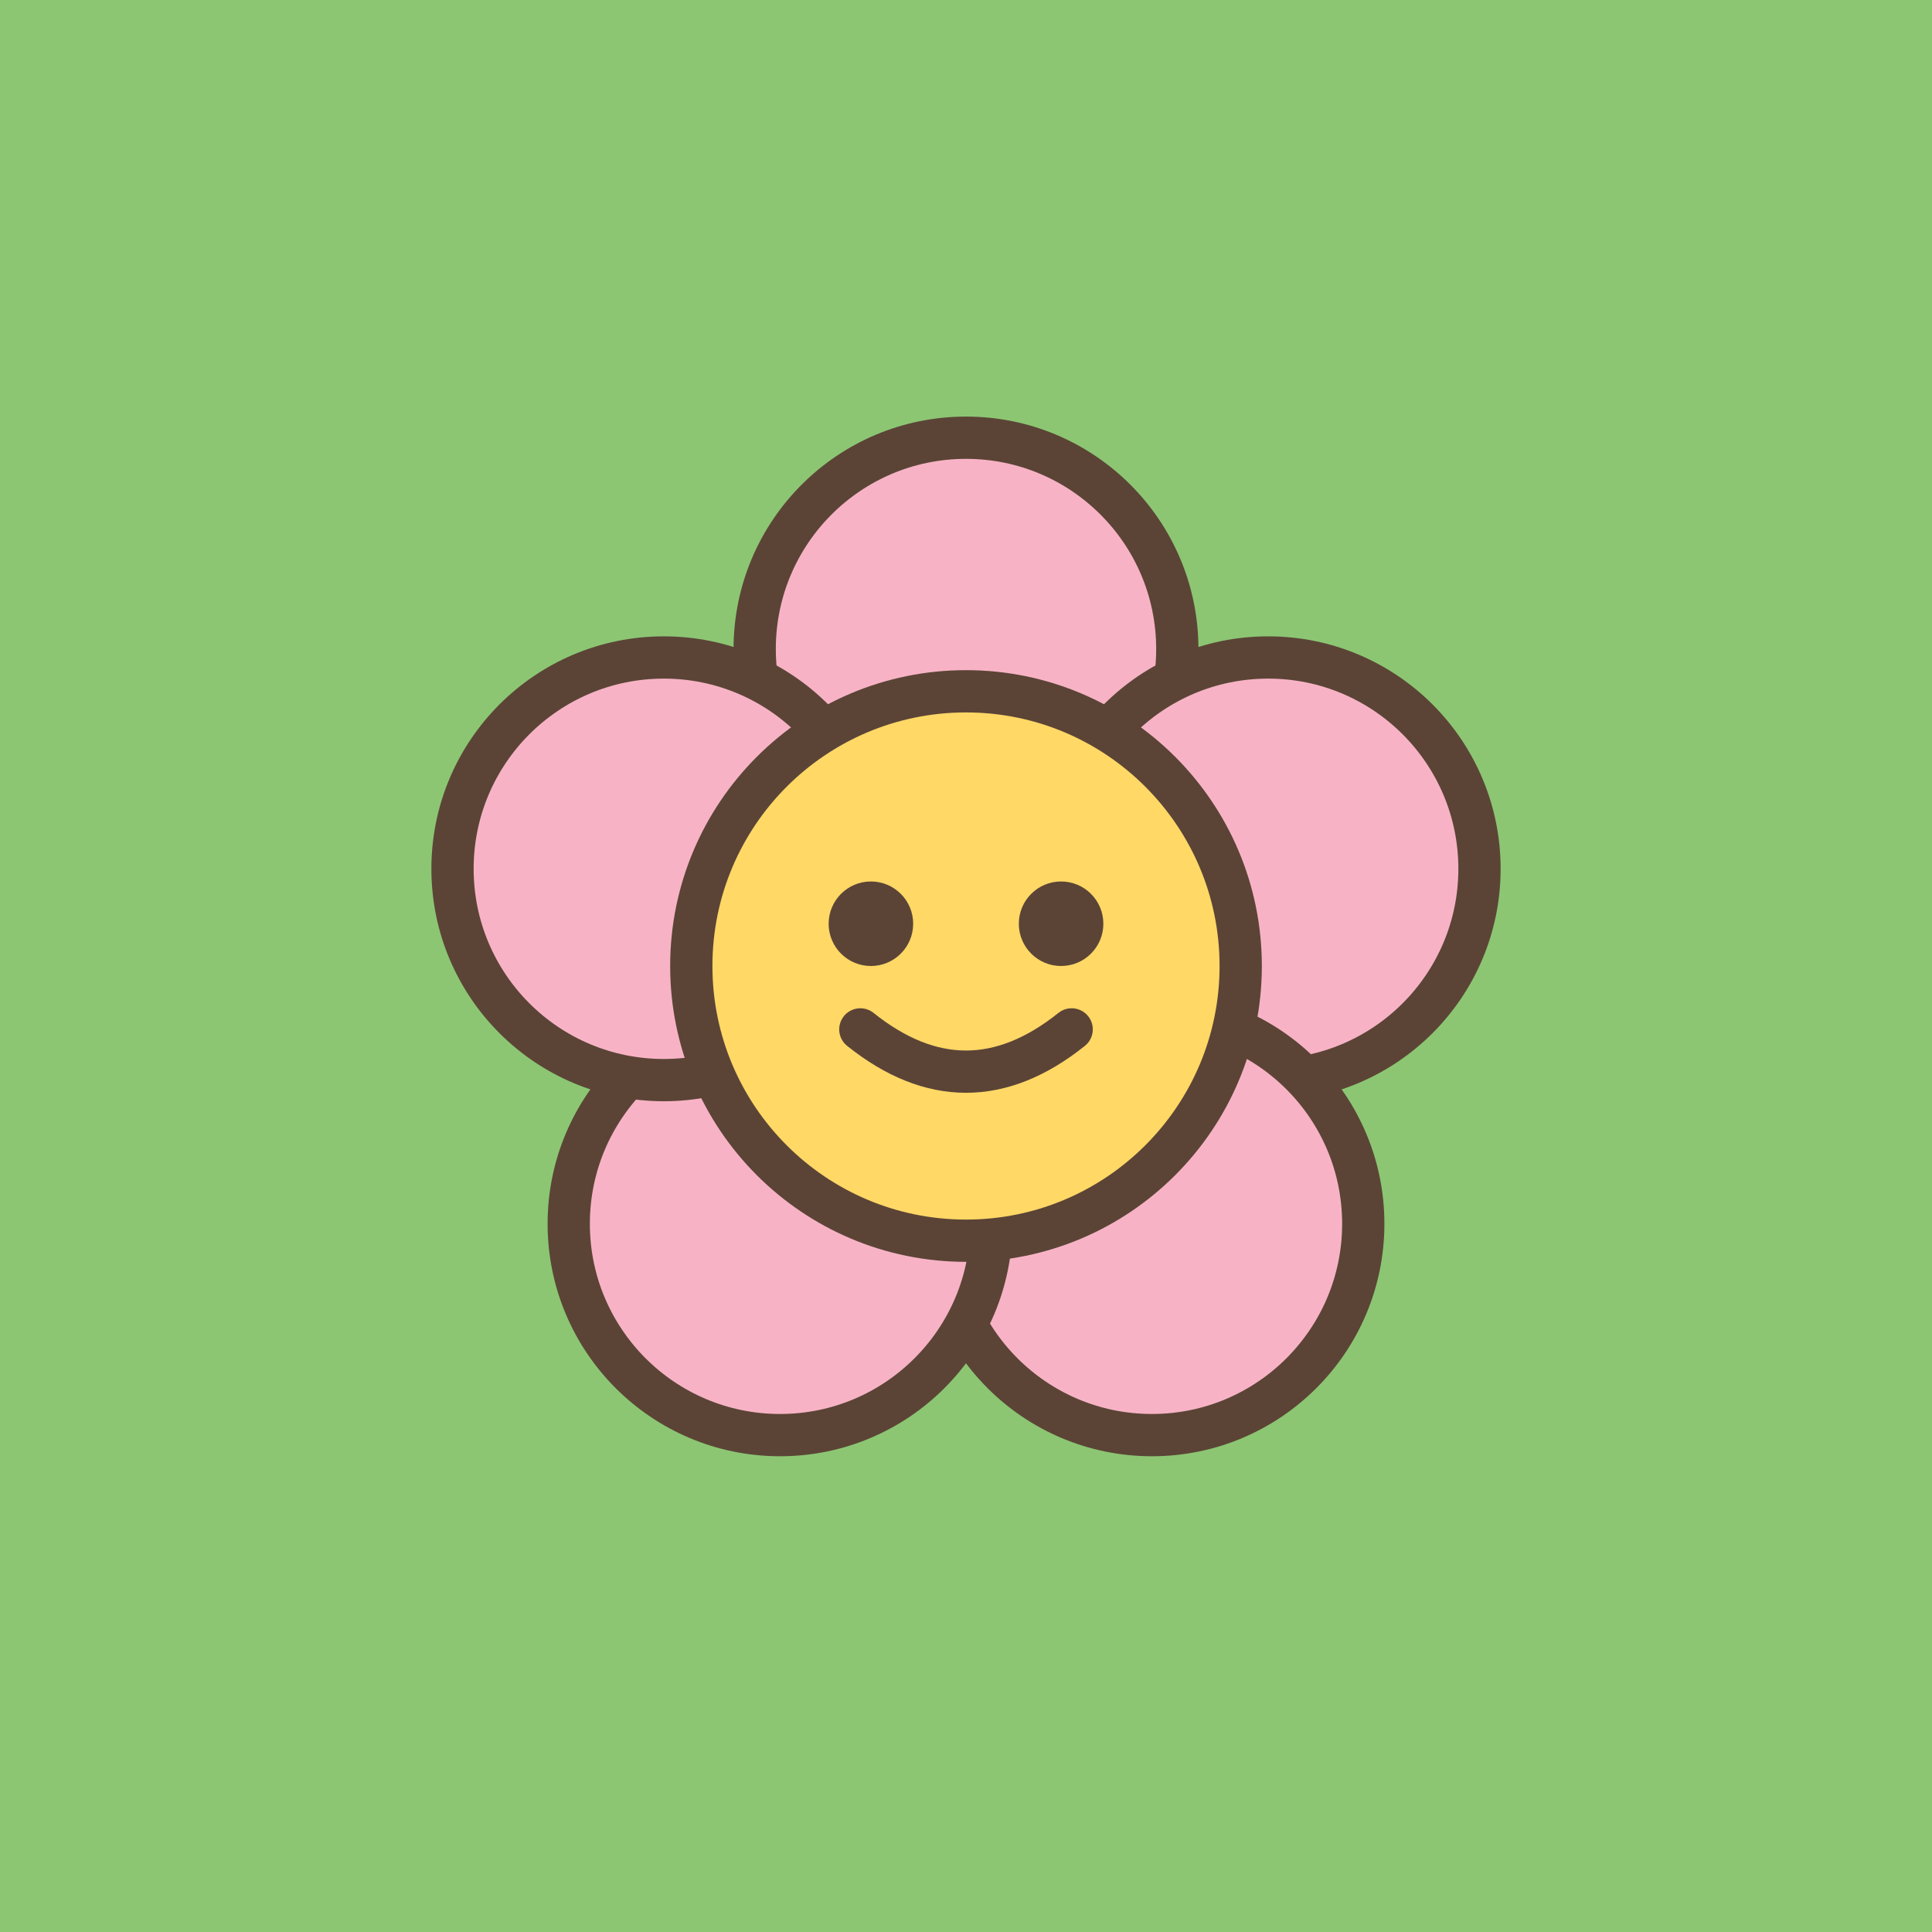
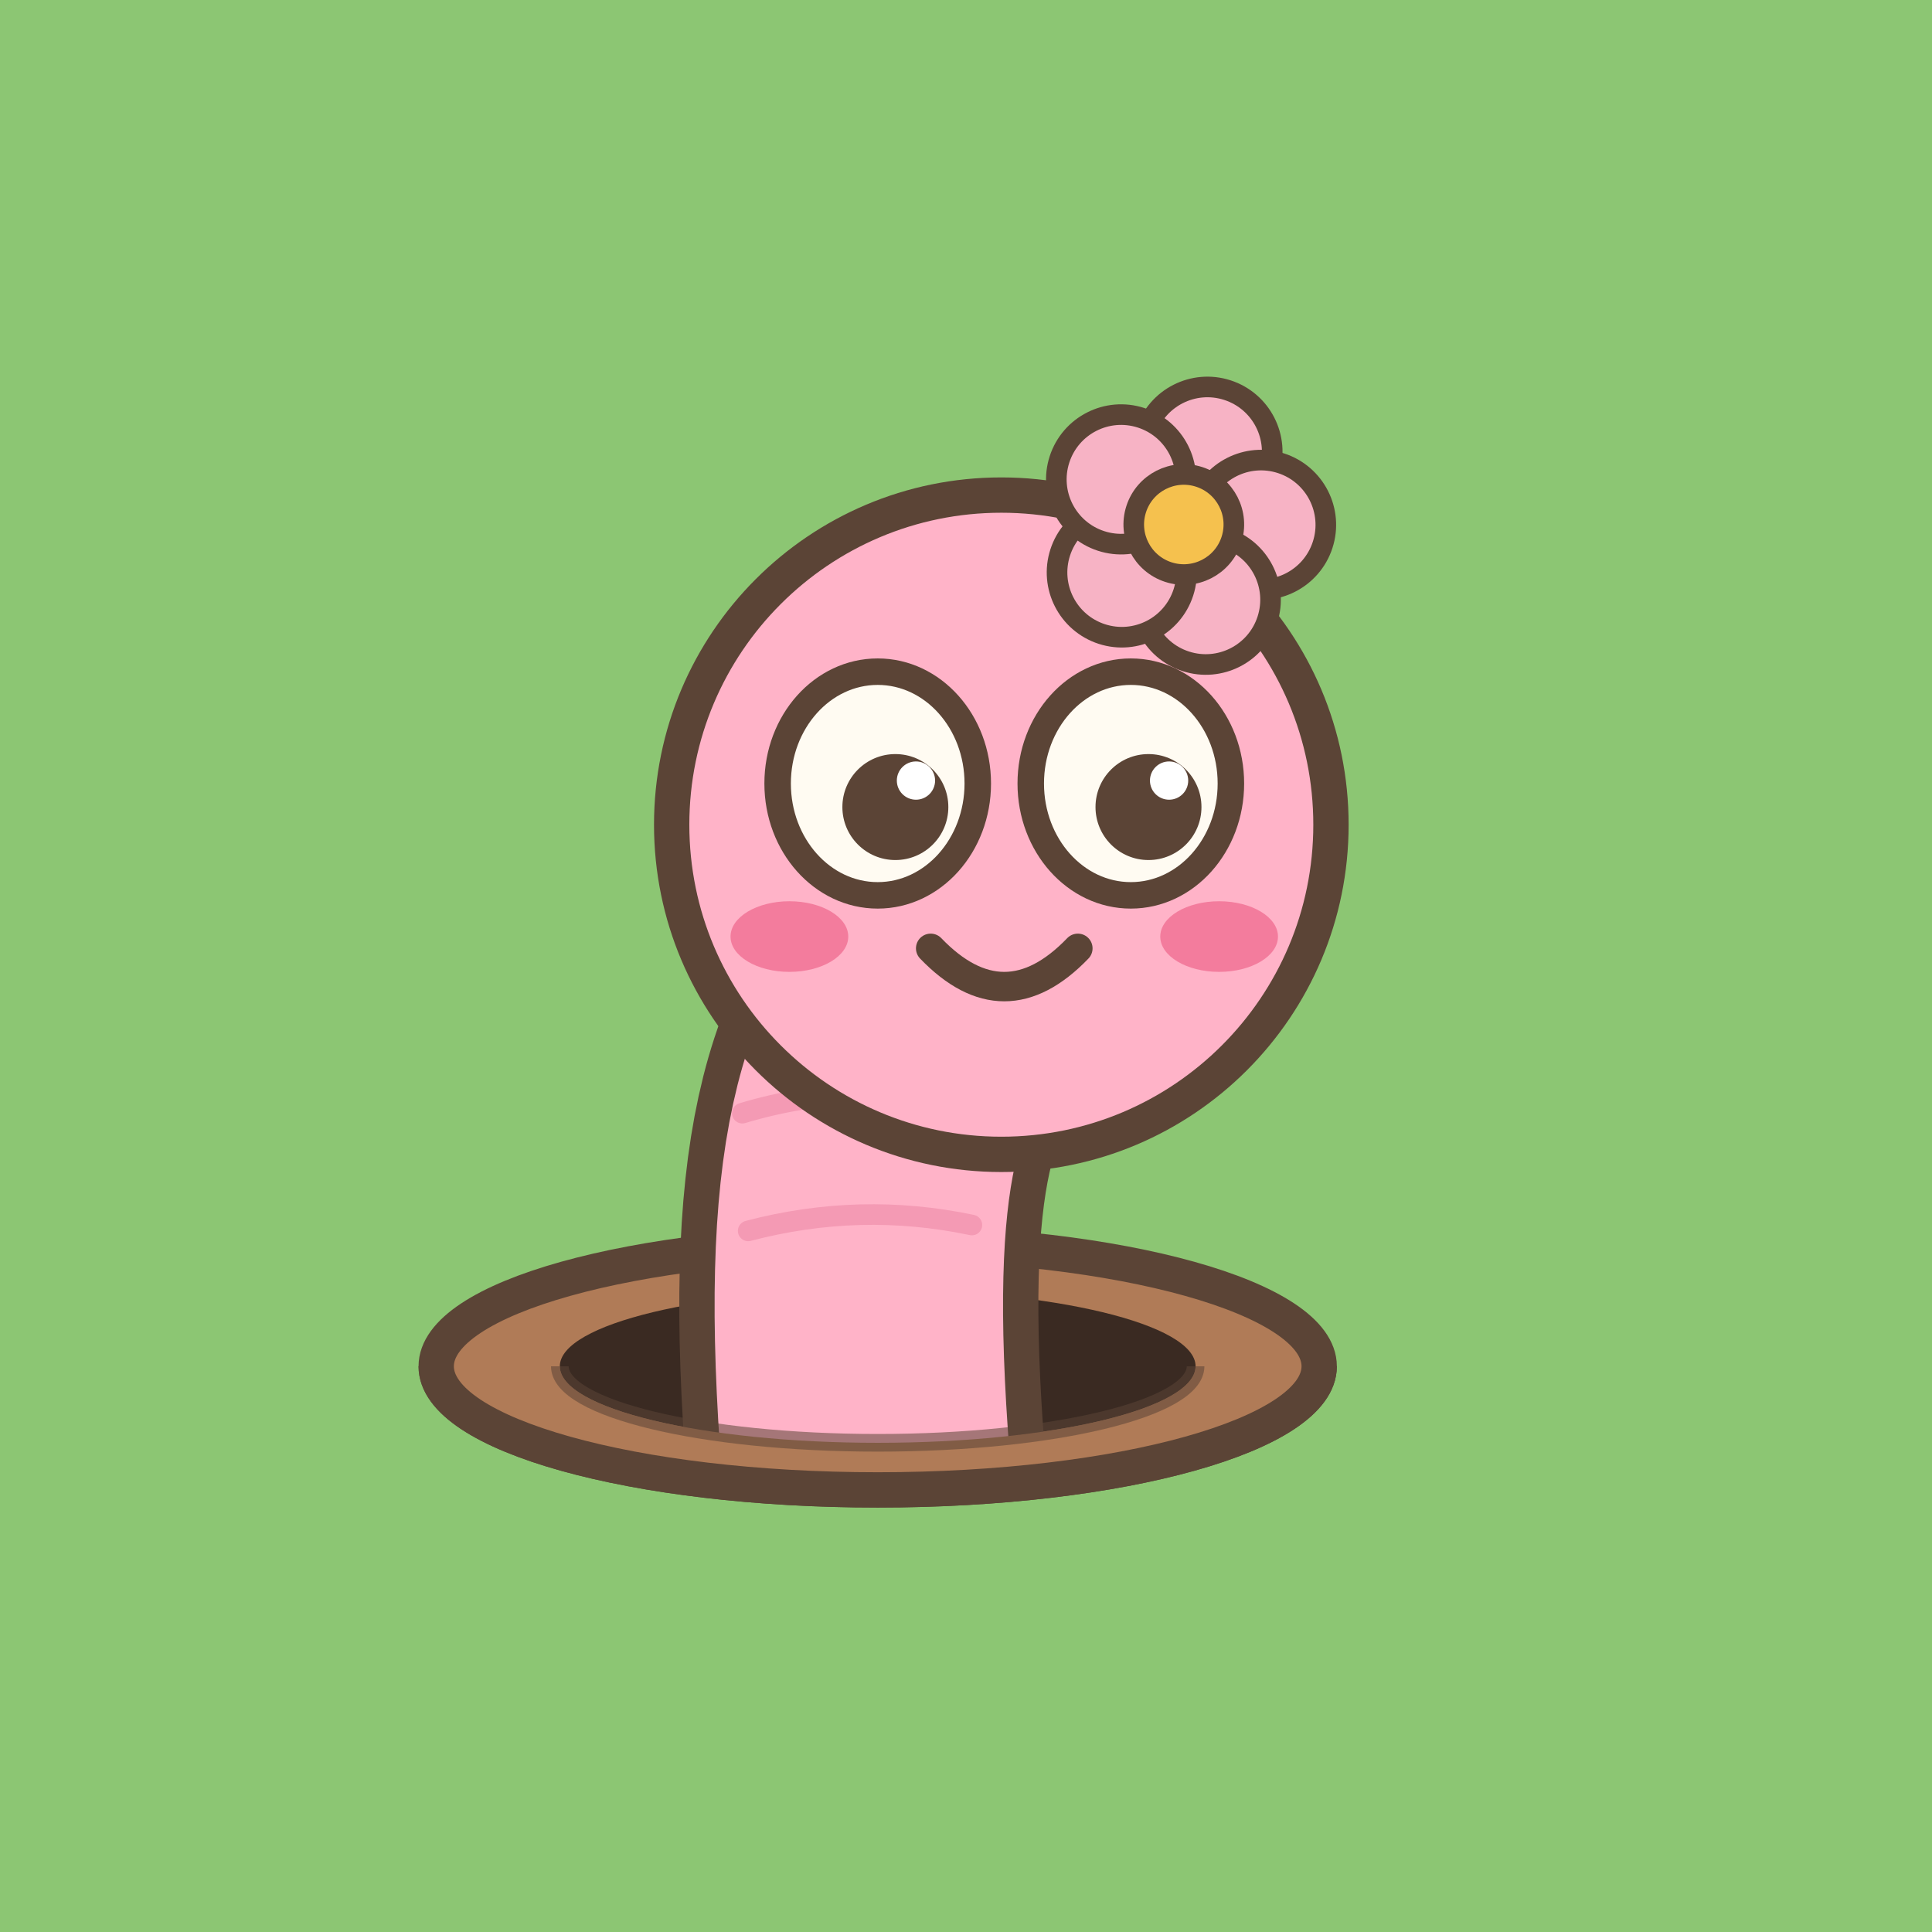
<svg xmlns="http://www.w3.org/2000/svg" viewBox="0 0 512 512">
  <rect width="512" height="512" fill="#8CC673" />
-   <g transform="translate(256 256) scale(5.6) translate(-26 -26)">
-     <g fill="#F7B3C5" stroke="#5B4436" stroke-width="2">
-       <circle cx="26" cy="11" r="10" />
-       <circle cx="40.3" cy="21.4" r="10" />
-       <circle cx="34.8" cy="38.2" r="10" />
-       <circle cx="17.2" cy="38.2" r="10" />
-       <circle cx="11.7" cy="21.4" r="10" />
+   <g transform="translate(256 256) scale(0.78) translate(-256 -262)">
+     <ellipse cx="226" cy="398" rx="150" ry="42" fill="#B07B57" stroke="#5B4436" stroke-width="12" />
+     <ellipse cx="226" cy="398" rx="108" ry="26" fill="#3A2A22" />
+     <path d="M222 432 C214 330 226 290 256 262" fill="none" stroke="#5B4436" stroke-width="122" />
+     <path d="M222 432 C214 330 226 290 256 262" fill="none" stroke="#FFB3C8" stroke-width="98" />
+     <path d="M182 352 q38 -10 76 -2 M180 312 q40 -12 80 -2" fill="none" stroke="#F49AB4" stroke-width="7" stroke-linecap="round" />
+     <path d="M118 398 A108 26 0 0 0 334 398 L376 398 A150 42 0 0 1 76 398 Z" fill="#B07B57" />
+     <path d="M76 398 A150 42 0 0 0 376 398" fill="none" stroke="#5B4436" stroke-width="12" />
+     <path d="M118 398 A108 26 0 0 0 334 398" fill="none" stroke="#5B4436" stroke-width="6" opacity=".55" />
+     <circle cx="268" cy="214" r="112" fill="#FFB3C8" stroke="#5B4436" stroke-width="12" />
+     <ellipse cx="226" cy="200" rx="34" ry="38" fill="#FFFBF2" stroke="#5B4436" stroke-width="9" />
+     <ellipse cx="312" cy="200" rx="34" ry="38" fill="#FFFBF2" stroke="#5B4436" stroke-width="9" />
+     <circle cx="232" cy="208" r="18" fill="#5B4436" />
+     <circle cx="318" cy="208" r="18" fill="#5B4436" />
+     <circle cx="239" cy="199" r="6.5" fill="#FFFFFF" />
+     <circle cx="325" cy="199" r="6.5" fill="#FFFFFF" />
+     <ellipse cx="196" cy="252" rx="20" ry="12" fill="#EF6A8F" opacity=".75" />
+     <ellipse cx="342" cy="252" rx="20" ry="12" fill="#EF6A8F" opacity=".75" />
+     <path d="M244 256 q25 26 50 0" fill="none" stroke="#5B4436" stroke-width="10" stroke-linecap="round" />
+     <g transform="translate(330 112) rotate(18)">
+       <g fill="#F7B3C5" stroke="#5B4436" stroke-width="7">
+         <circle cx="0" cy="-26" r="22" />
+         <circle cx="25" cy="-8" r="22" />
+         <circle cx="15" cy="22" r="22" />
+         <circle cx="-15" cy="22" r="22" />
+         <circle cx="-25" cy="-8" r="22" />
+       </g>
+       <circle r="17" fill="#F5C14E" stroke="#5B4436" stroke-width="7" />
    </g>
-     <circle cx="26" cy="26" r="13" fill="#FFD866" stroke="#5B4436" stroke-width="2" />
-     <circle cx="21.5" cy="24" r="2" fill="#5B4436" />
-     <circle cx="30.5" cy="24" r="2" fill="#5B4436" />
-     <path d="M21 29q5 4 10 0" stroke="#5B4436" stroke-width="2" fill="none" stroke-linecap="round" />
  </g>
</svg>
